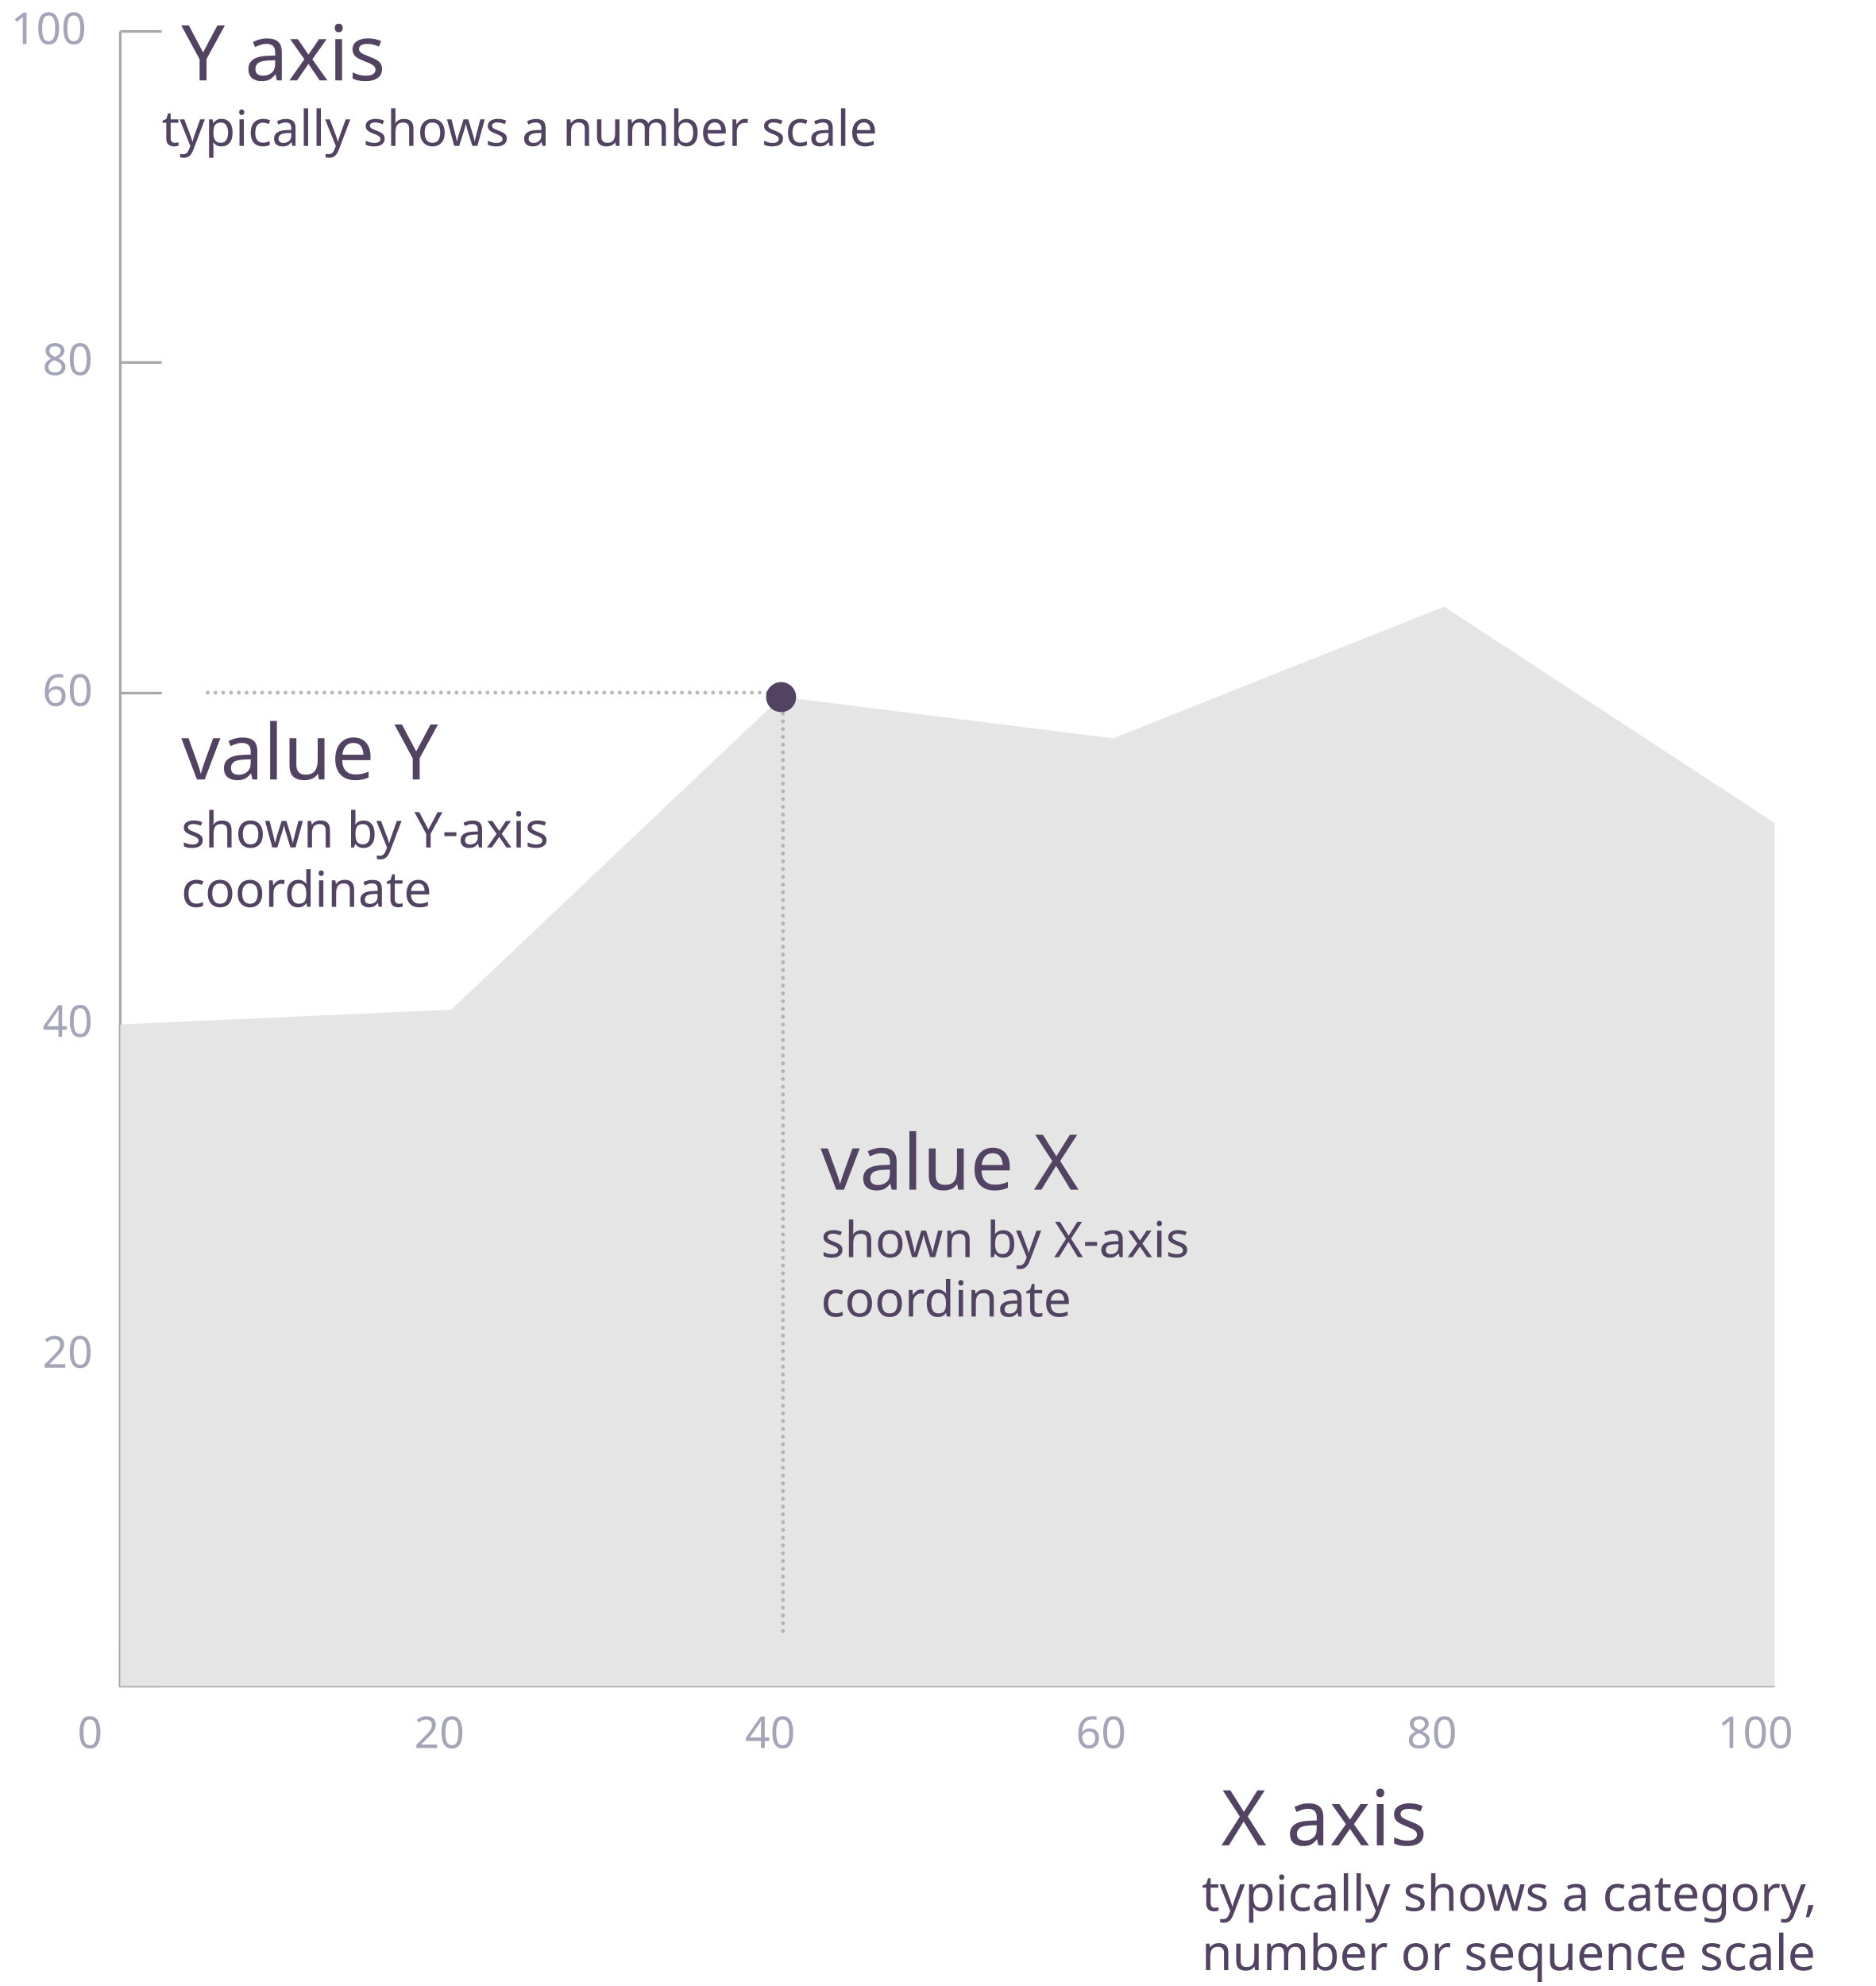
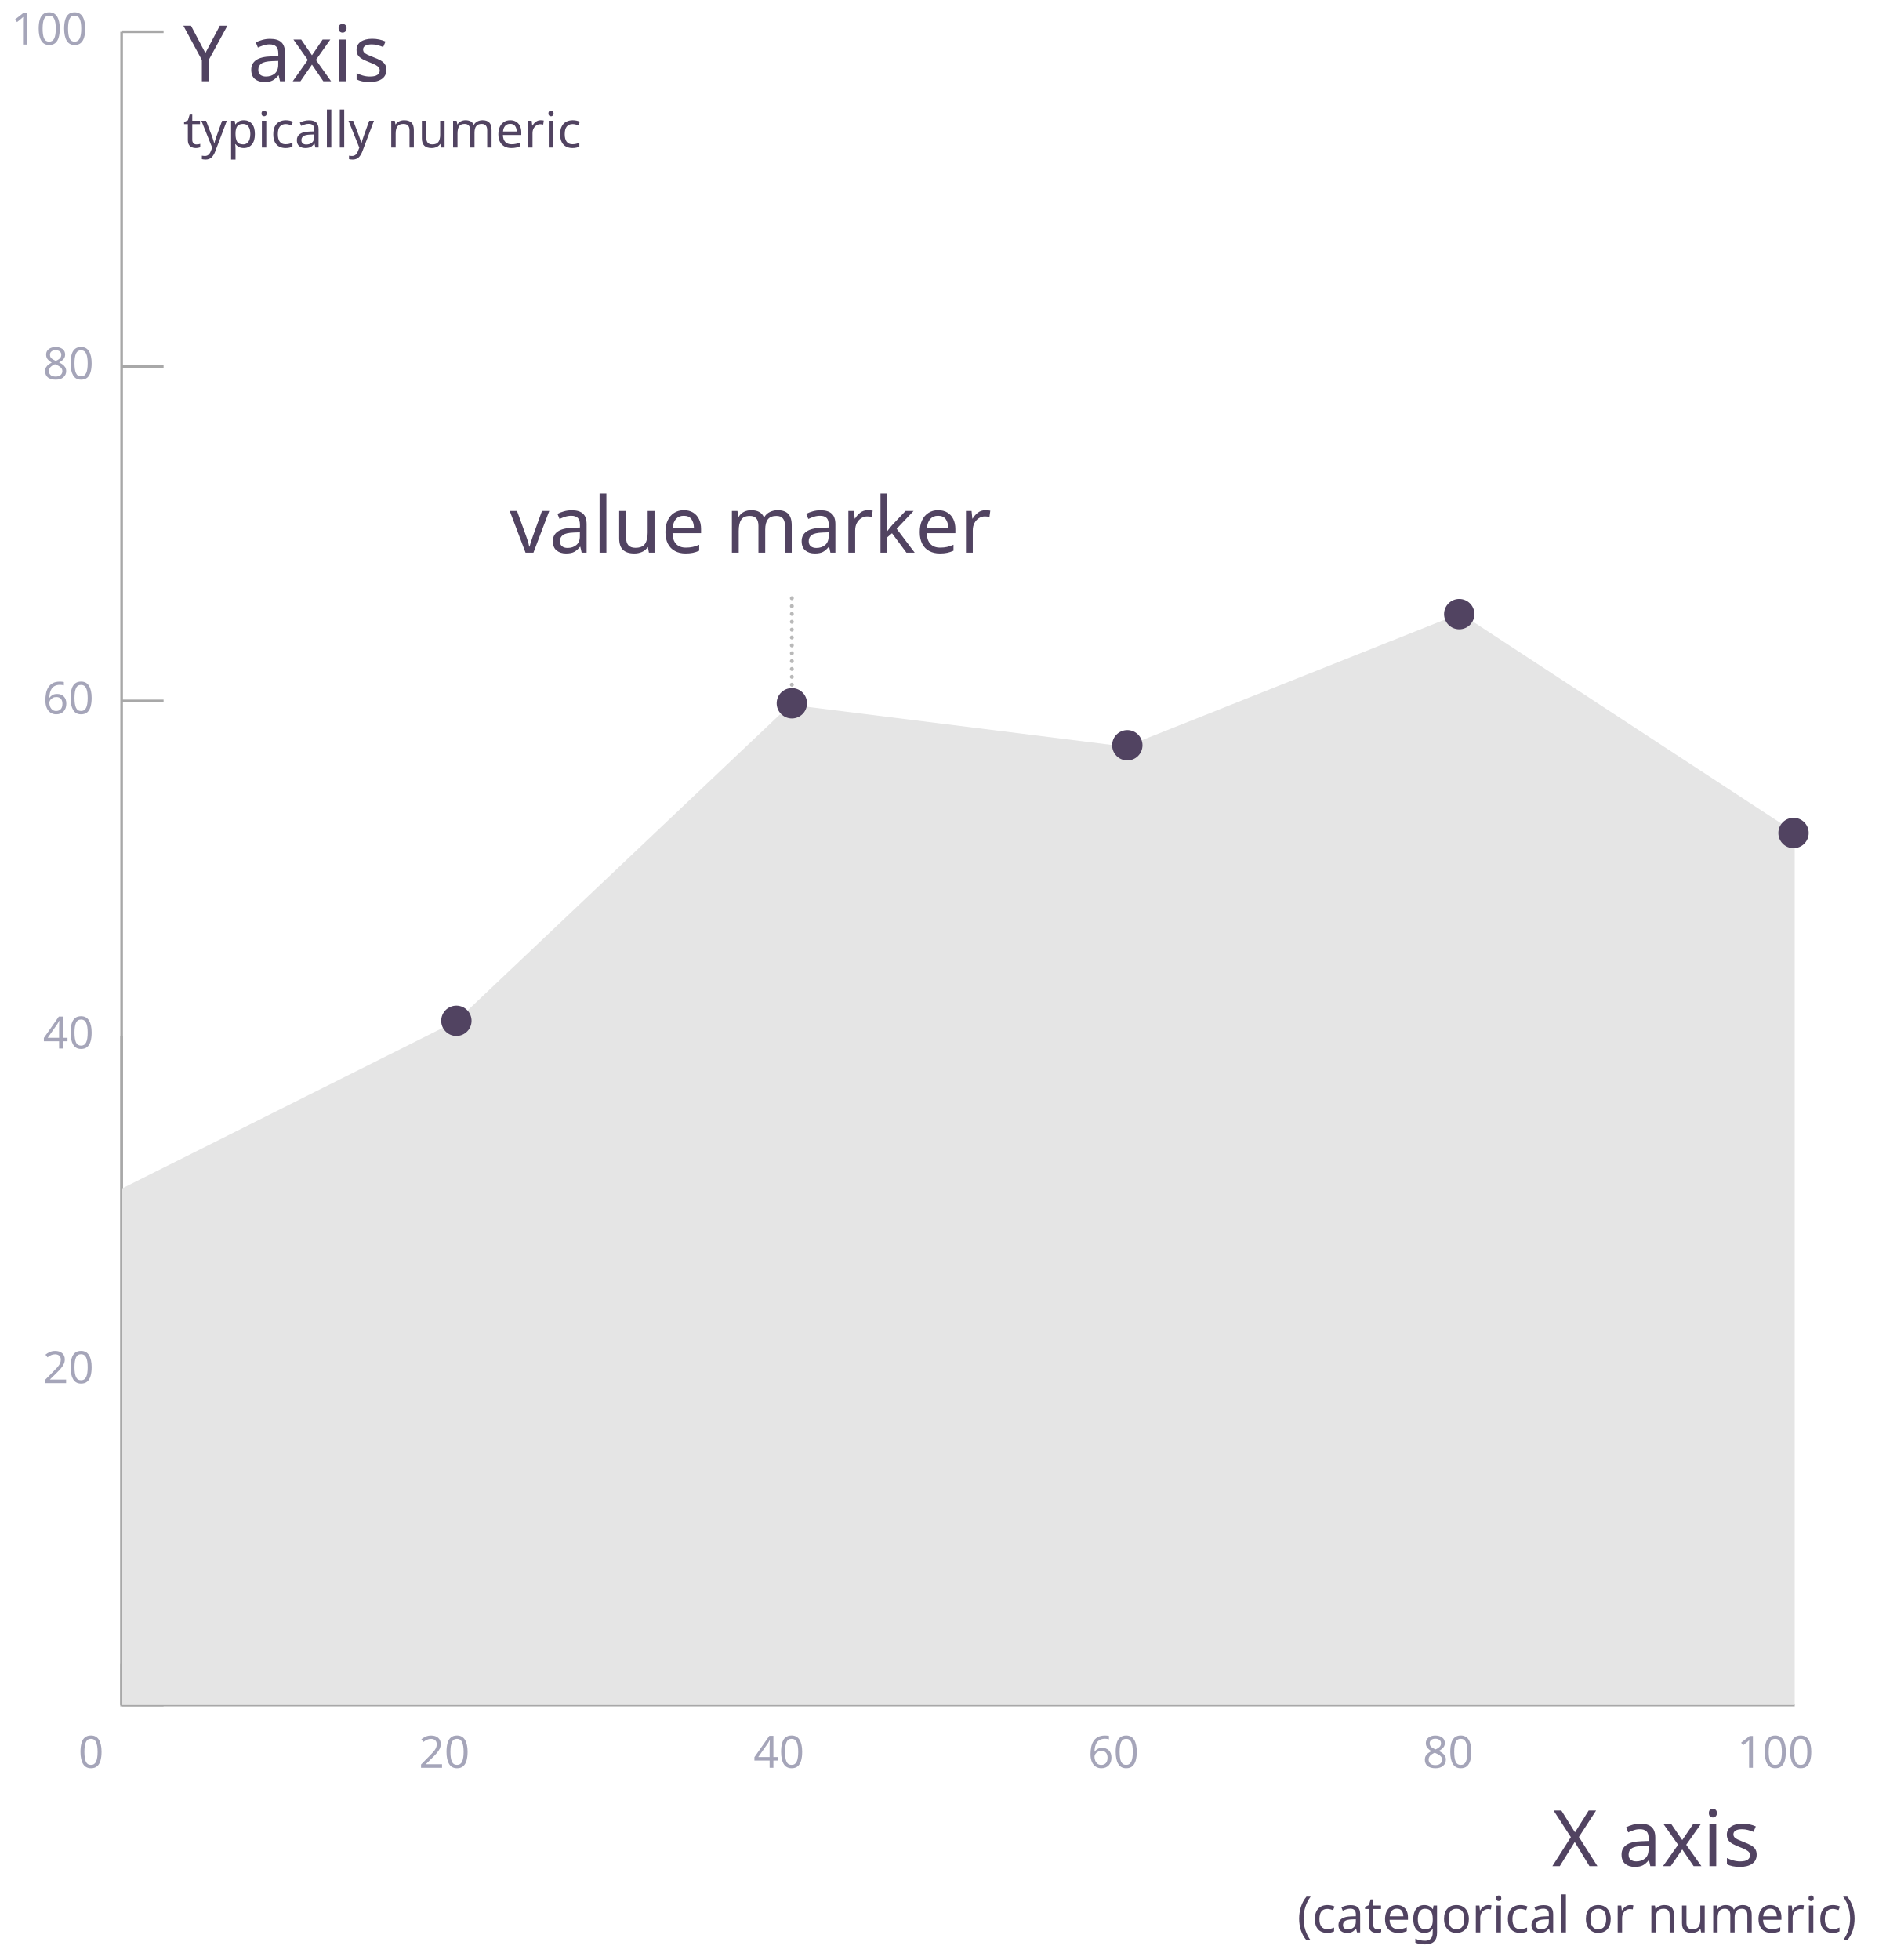
- <svg xmlns="http://www.w3.org/2000/svg" version="1.1" id="Layer_1" x="0px" y="0px" viewBox="0 0 800 847" style="enable-background:new 0 0 800 847;" xml:space="preserve">
+ <svg xmlns="http://www.w3.org/2000/svg" version="1.1" id="Layer_1" x="0px" y="0px" viewBox="0 0 800 826.6" style="enable-background:new 0 0 800 826.6;" xml:space="preserve">
  <style type="text/css">
	.st0{fill:#A5A5B9;}
	.st1{font-family:'RobotoMono-Regular';}
	.st2{font-size:18.762px;}
	.st3{fill:none;stroke:#A8A8A8;stroke-width:1.105;stroke-miterlimit:10;}
	.st4{fill:#E5E5E5;}
	
		.st5{opacity:0.8;fill:none;stroke:#A8A8A8;stroke-width:1.658;stroke-linecap:round;stroke-miterlimit:10;stroke-dasharray:0,3.316;enable-background:new    ;}
	.st6{fill:#514361;}
	.st7{font-size:32.833px;}
	.st8{fill:none;}
	.st9{font-family:'Roboto-Italic';}
	.st10{font-size:21.107px;}
- 	.st11{enable-background:new    ;}
</style>
  <text transform="matrix(1 0 0 1 33.0229 745.5283)" class="st0 st1 st2">0</text>
  <text transform="matrix(1 0 0 1 176.6831 745.5283)" class="st0 st1 st2">20</text>
  <text transform="matrix(1 0 0 1 317.812 745.5283)" class="st0 st1 st2">40</text>
  <text transform="matrix(1 0 0 1 458.9424 745.5283)" class="st0 st1 st2">60</text>
  <text transform="matrix(1 0 0 1 600.0693 745.5283)" class="st0 st1 st2">80</text>
  <text transform="matrix(1 0 0 1 732.7139 745.5283)" class="st0 st1 st2">100</text>
  <path class="st3" d="M51.3,719.1H757" />
  <path class="st3" d="M51.3,719.1v-17.6" />
  <path class="st3" d="M192.5,719.1v-17.6" />
  <path class="st3" d="M333.5,719.1v-17.6" />
  <path class="st3" d="M474.7,719.1v-17.6" />
  <path class="st3" d="M615.9,719.1v-17.6" />
  <text transform="matrix(1 0 0 1 18.1152 583.3154)" class="st0 st1 st2">20</text>
  <text transform="matrix(1 0 0 1 18.1152 442.1885)" class="st0 st1 st2">40</text>
  <text transform="matrix(1 0 0 1 18.1152 301.0596)" class="st0 st1 st2">60</text>
  <text transform="matrix(1 0 0 1 18.1152 159.9307)" class="st0 st1 st2">80</text>
  <text transform="matrix(1 0 0 1 4.665 18.8027)" class="st0 st1 st2">100</text>
  <path class="st3" d="M51.3,719.1V13.4" />
  <path class="st3" d="M51.3,436.9v282.2H69" />
  <path class="st3" d="M51.3,577.9H69" />
-   <path class="st4" d="M757,719.1V351l-141-92.3l-141.2,56.2l-141.5-17.7L192.5,430.6l-141.2,6.3v282.2H757z" />
+   <path class="st4" d="M757,719.1V351l-141-92.3l-141.2,56.2l-141.5-17.7L192.5,430.6L51.3,501.3v217.8H757z" />
  <path class="st3" d="M51.3,295.6H69" />
  <path class="st3" d="M51.3,154.6H69" />
  <path class="st3" d="M51.3,13.4H69" />
-   <path class="st5" d="M334,695.6v-399" />
-   <path class="st5" d="M334,295.4H86.2" />
-   <text transform="matrix(1 0 0 1 77.3384 332.4229)" class="st6 st1 st7">value Y</text>
+   <path class="st5" d="M334,295.4v-44.7" />
+   <text transform="matrix(1 0 0 1 215.0051 233.0898)" class="st6 st1 st7">value marker</text>
  <text transform="matrix(1 0 0 1 77.3384 34.2817)" class="st6 st1 st7">Y axis</text>
-   <text transform="matrix(1 0 0 1 350.0386 507.3926)" class="st6 st1 st7">value X</text>
  <path class="st8" d="M350.2,520.4h156.3v79.8H350.2V520.4z" />
-   <text transform="matrix(1 0 0 1 350.2065 536.1533)" class="st6 st9 st10">shown by X-axis </text>
-   <text transform="matrix(1 0 0 1 350.2065 561.4824)" class="st6 st9 st10">coordinate</text>
-   <path class="st8" d="M77.3,345.6h175.9v64.5H77.3L77.3,345.6z" />
-   <text transform="matrix(1 0 0 1 77.3384 361.4336)" class="st6 st9 st10">shown by Y-axis </text>
-   <text transform="matrix(1 0 0 1 68.999 62.2314)" class="st6 st9 st10">typically shows a number scale</text>
-   <text transform="matrix(1 0 0 1 520.9639 787.001)" class="st6 st1 st7">X axis</text>
-   <text transform="matrix(1 0 0 1 512.624 814.9512)" class="st11">
-     <tspan x="0" y="0" class="st6 st9 st10">typically shows a category,</tspan>
-     <tspan x="0" y="25.3" class="st6 st9 st10">number or sequence scale</tspan>
-   </text>
-   <text transform="matrix(1 0 0 1 77.3384 386.7627)" class="st6 st9 st10">coordinate</text>
-   <circle class="st6" cx="333.2" cy="297.3" r="6.4" />
+   <path class="st8" d="M77.3,345.6h175.9v64.5H77.3V345.6z" />
+   <text transform="matrix(1 0 0 1 77.3 62.2313)" class="st6 st9 st10">typically numeric</text>
+   <text transform="matrix(1 0 0 1 654.6699 787.001)" class="st6 st1 st7">X axis</text>
+   <text transform="matrix(1 0 0 1 547.1223 814.9512)" class="st6 st9 st10">(categorical or numeric) </text>
+   <circle class="st6" cx="334" cy="296.6" r="6.4" />
+   <circle class="st6" cx="475.5" cy="314.3" r="6.4" />
+   <circle class="st6" cx="192.5" cy="430.5" r="6.4" />
+   <circle class="st6" cx="615.5" cy="259" r="6.4" />
+   <circle class="st6" cx="756.5" cy="351.3" r="6.4" />
</svg>
